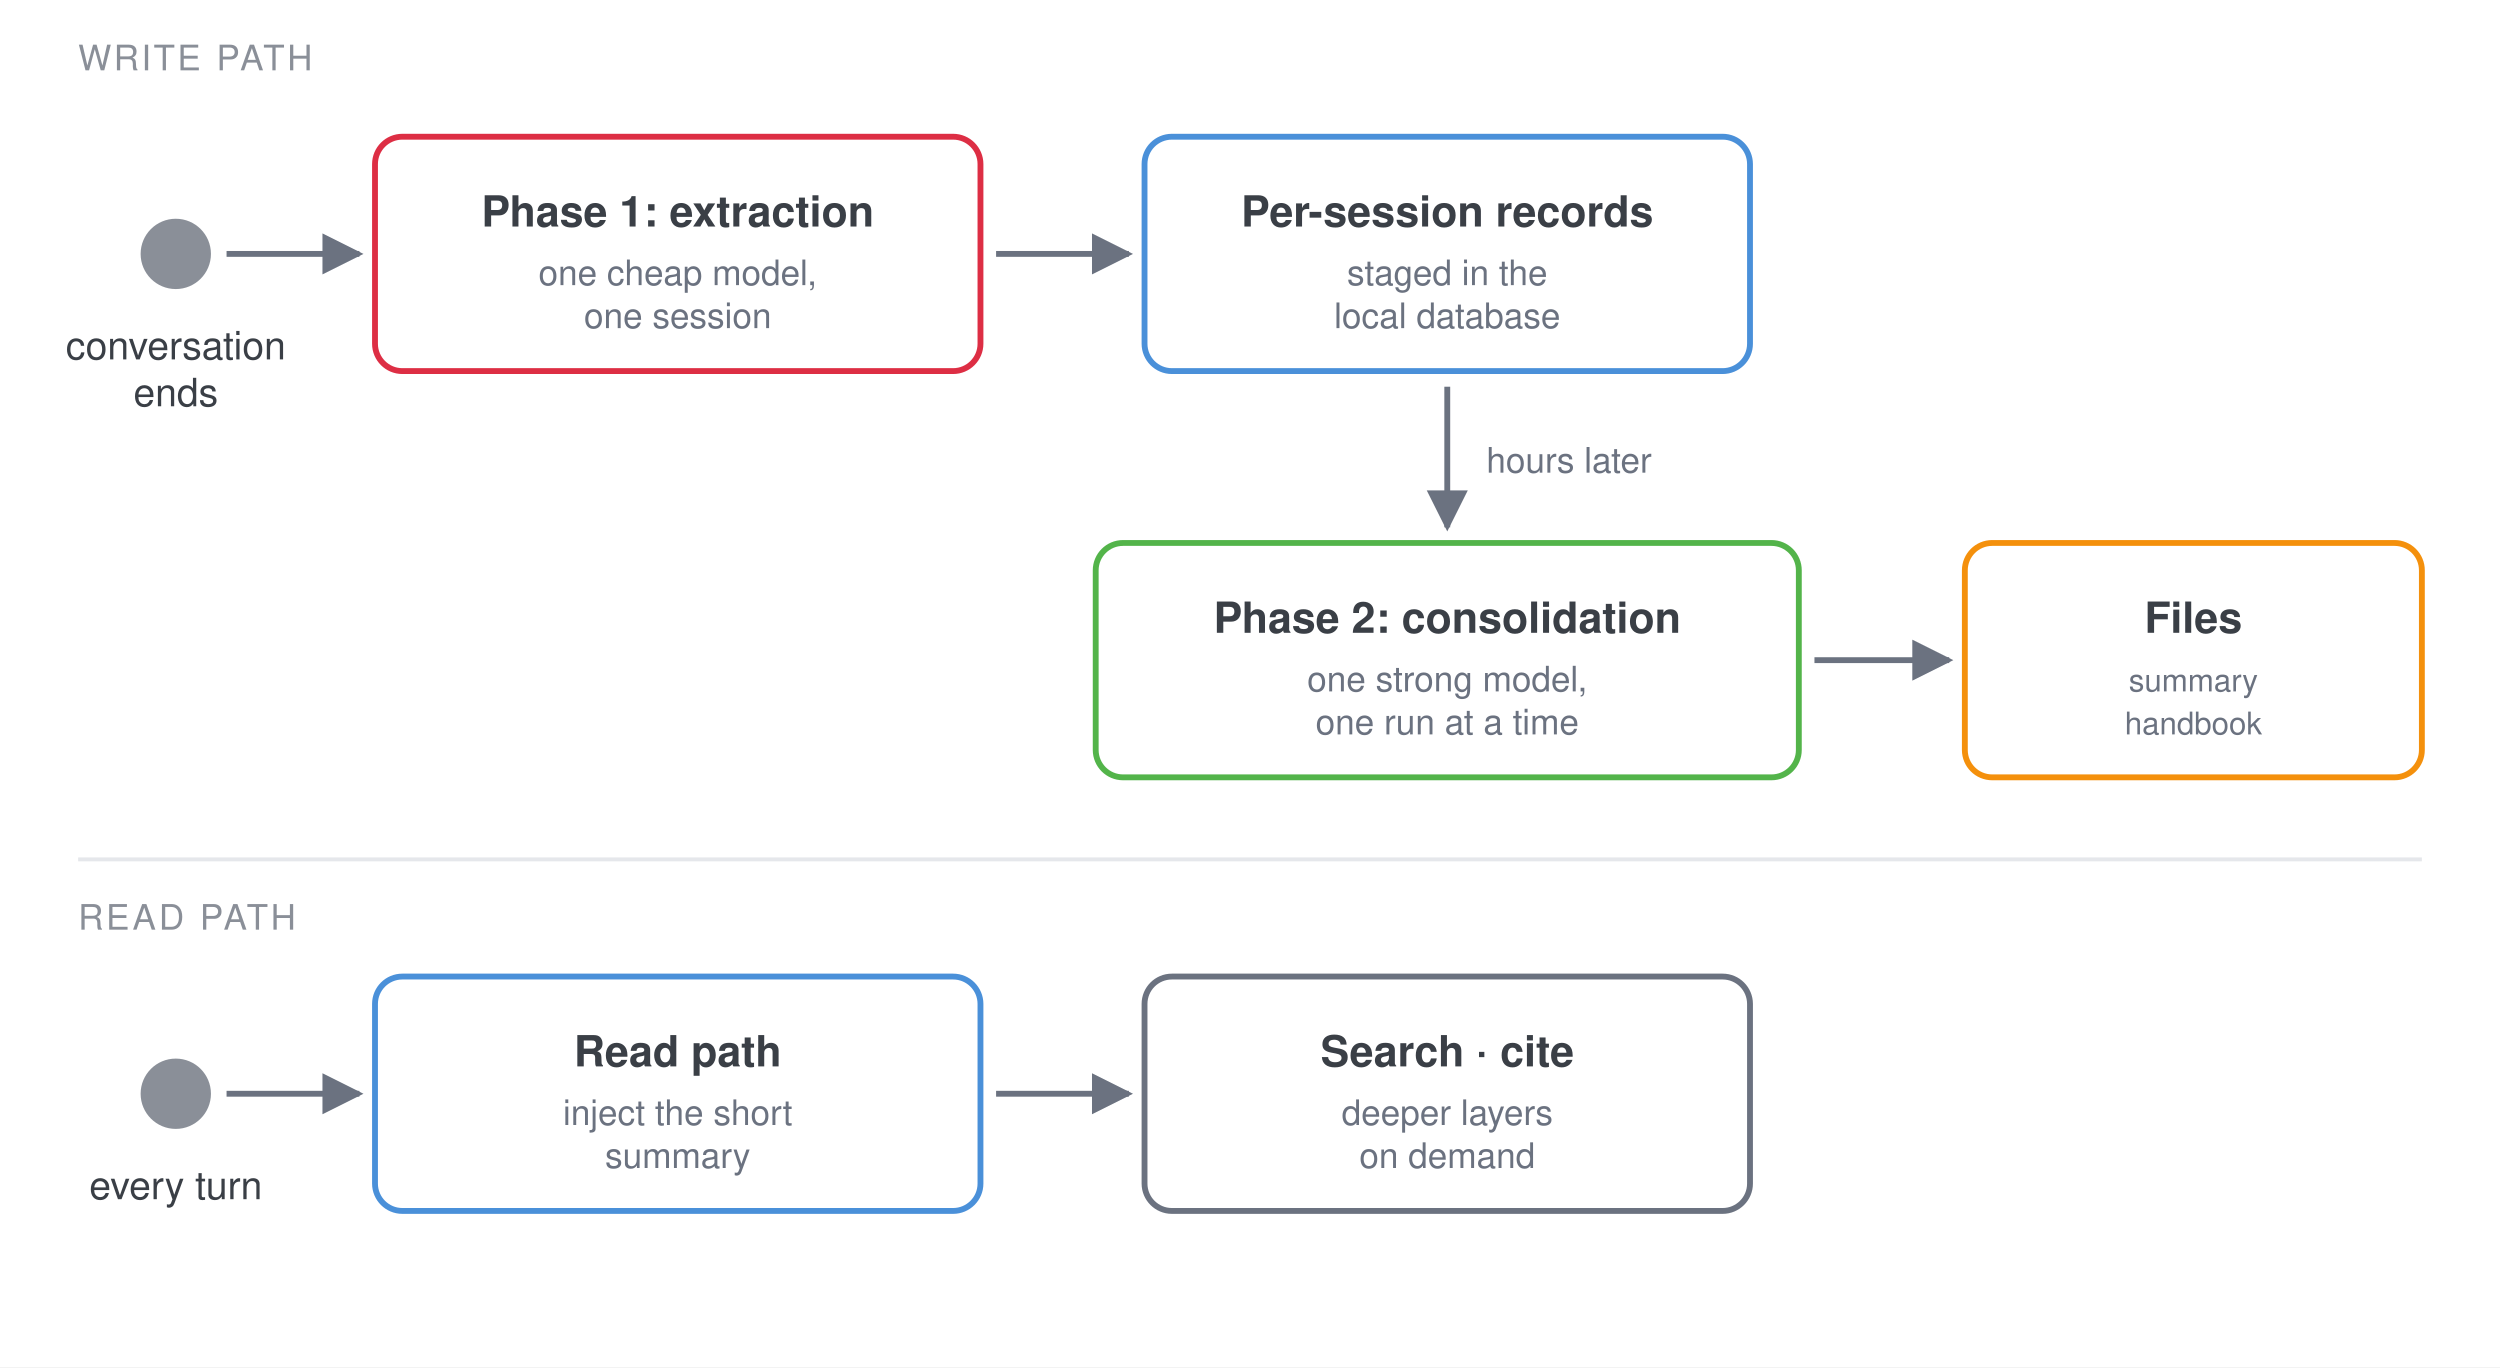
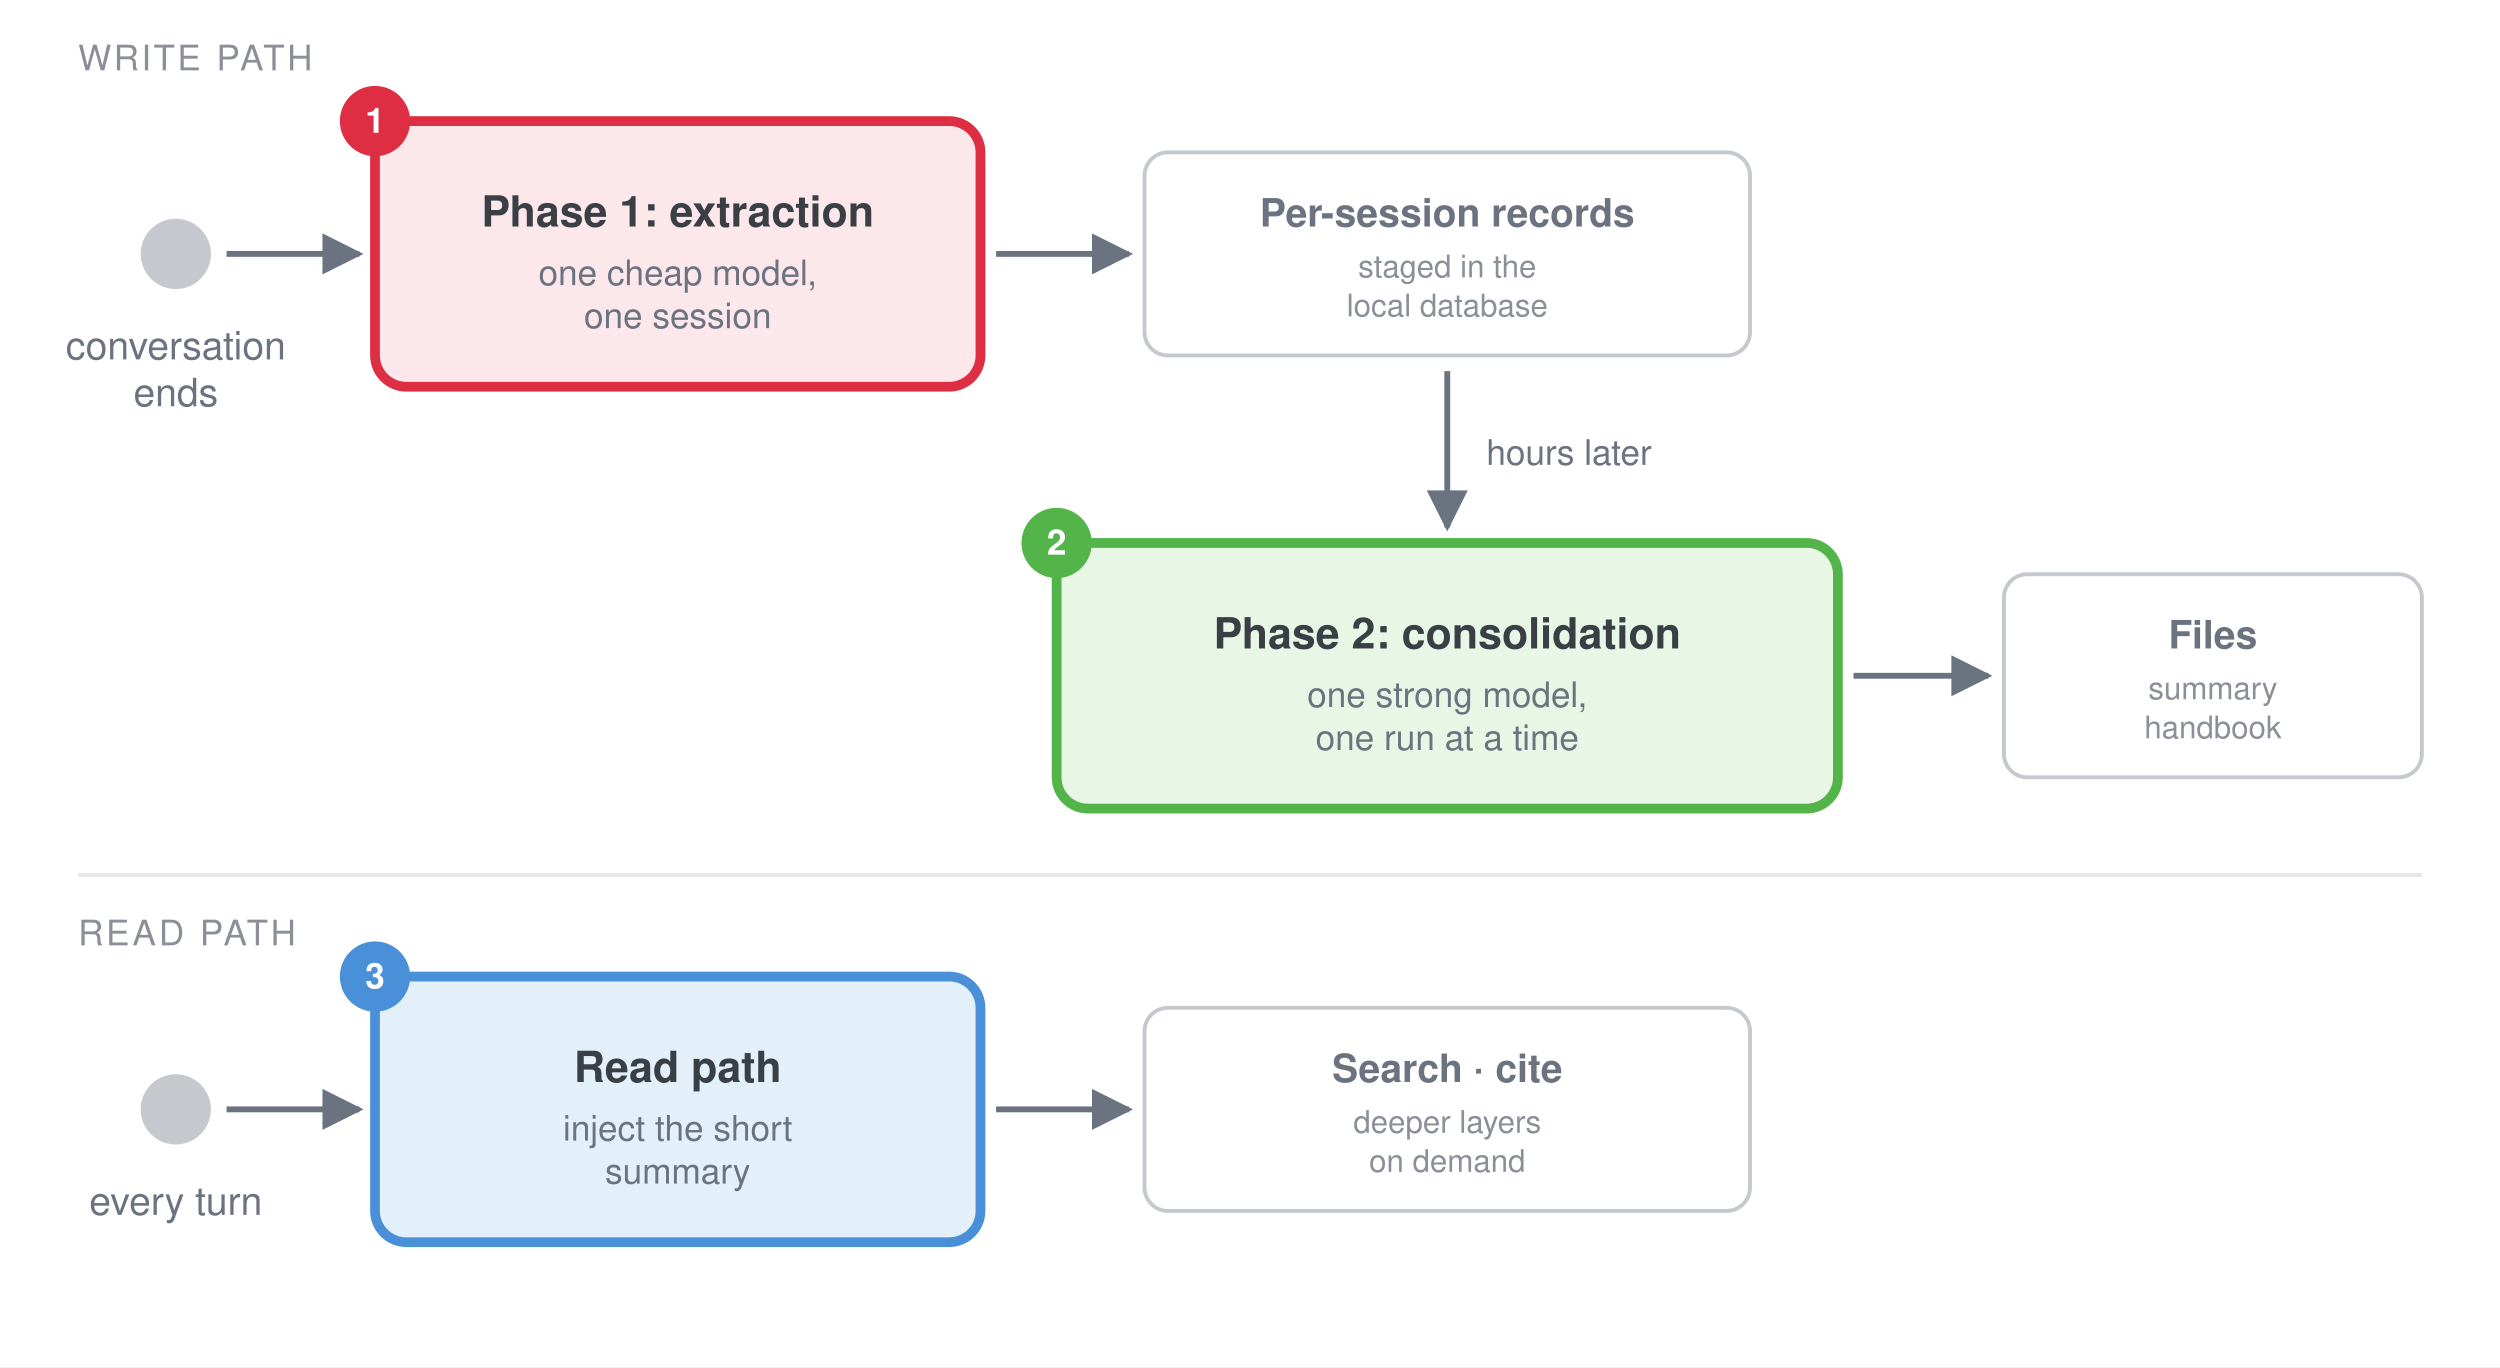
<svg xmlns="http://www.w3.org/2000/svg" width="1280" height="700" viewBox="0 0 1280 700" font-family="Helvetica, Arial, sans-serif">
  <defs>
    <marker id="farrow" viewBox="0 0 10 10" refX="9" refY="5" markerWidth="7" markerHeight="7" orient="auto-start-reverse">
      <path d="M 0 0 L 10 5 L 0 10 z" fill="#6b7280" />
    </marker>
  </defs>
  <rect width="1280" height="700" fill="#ffffff" />
  <text x="40" y="36" font-size="18" letter-spacing="1.5" fill="#8a8f98">WRITE PATH</text>
-   <circle cx="90" cy="130" r="18" fill="#8a8f98" />
-   <text x="90" y="184" text-anchor="middle" font-size="20" fill="#3a3f46">conversation</text>
-   <text x="90" y="208" text-anchor="middle" font-size="20" fill="#3a3f46">ends</text>
+   <circle cx="90" cy="130" r="18" fill="#c5c9ce" />
+   <text x="90" y="184" text-anchor="middle" font-size="20" fill="#6b7280">conversation</text>
+   <text x="90" y="208" text-anchor="middle" font-size="20" fill="#6b7280">ends</text>
  <line x1="116" y1="130" x2="184" y2="130" stroke="#6b7280" stroke-width="3" marker-end="url(#farrow)" />
-   <rect x="192" y="70" width="310" height="120" rx="14" fill="#ffffff" stroke="#DD2E44" stroke-width="3" />
+   <rect x="192" y="62" width="310" height="136" rx="16" fill="#FCE8EA" stroke="#DD2E44" stroke-width="5" />
+   <circle cx="192" cy="62" r="18" fill="#DD2E44" />
+   <text x="192" y="68" text-anchor="middle" font-size="18" font-weight="bold" fill="#ffffff">1</text>
  <text x="347" y="116" text-anchor="middle" font-size="22" font-weight="bold" fill="#3a3f46">Phase 1: extraction</text>
  <text x="347" y="146" text-anchor="middle" font-size="18" fill="#6b7280">one cheap model,</text>
  <text x="347" y="168" text-anchor="middle" font-size="18" fill="#6b7280">one session</text>
  <line x1="510" y1="130" x2="578" y2="130" stroke="#6b7280" stroke-width="3" marker-end="url(#farrow)" />
-   <rect x="586" y="70" width="310" height="120" rx="14" fill="#ffffff" stroke="#4A90D9" stroke-width="3" />
-   <text x="741" y="116" text-anchor="middle" font-size="22" font-weight="bold" fill="#3a3f46">Per-session records</text>
-   <text x="741" y="146" text-anchor="middle" font-size="18" fill="#6b7280">staged in the</text>
-   <text x="741" y="168" text-anchor="middle" font-size="18" fill="#6b7280">local database</text>
-   <line x1="741" y1="198" x2="741" y2="270" stroke="#6b7280" stroke-width="3" marker-end="url(#farrow)" />
-   <text x="761" y="242" font-size="18" fill="#6b7280">hours later</text>
-   <rect x="561" y="278" width="360" height="120" rx="14" fill="#ffffff" stroke="#53B44A" stroke-width="3" />
-   <text x="741" y="324" text-anchor="middle" font-size="22" font-weight="bold" fill="#3a3f46">Phase 2: consolidation</text>
-   <text x="741" y="354" text-anchor="middle" font-size="18" fill="#6b7280">one strong model,</text>
-   <text x="741" y="376" text-anchor="middle" font-size="18" fill="#6b7280">one run at a time</text>
-   <line x1="929" y1="338" x2="998" y2="338" stroke="#6b7280" stroke-width="3" marker-end="url(#farrow)" />
-   <rect x="1006" y="278" width="234" height="120" rx="14" fill="#ffffff" stroke="#F4900C" stroke-width="3" />
-   <text x="1123" y="324" text-anchor="middle" font-size="22" font-weight="bold" fill="#3a3f46">Files</text>
-   <text x="1123" y="354" text-anchor="middle" font-size="16" fill="#6b7280">summary</text>
-   <text x="1123" y="376" text-anchor="middle" font-size="16" fill="#6b7280">handbook</text>
-   <line x1="40" y1="440" x2="1240" y2="440" stroke="#e5e7eb" stroke-width="2" />
-   <text x="40" y="476" font-size="18" letter-spacing="1.5" fill="#8a8f98">READ PATH</text>
-   <circle cx="90" cy="560" r="18" fill="#8a8f98" />
-   <text x="90" y="614" text-anchor="middle" font-size="20" fill="#3a3f46">every turn</text>
-   <line x1="116" y1="560" x2="184" y2="560" stroke="#6b7280" stroke-width="3" marker-end="url(#farrow)" />
-   <rect x="192" y="500" width="310" height="120" rx="14" fill="#ffffff" stroke="#4A90D9" stroke-width="3" />
-   <text x="347" y="546" text-anchor="middle" font-size="22" font-weight="bold" fill="#3a3f46">Read path</text>
-   <text x="347" y="576" text-anchor="middle" font-size="18" fill="#6b7280">inject the short</text>
-   <text x="347" y="598" text-anchor="middle" font-size="18" fill="#6b7280">summary</text>
-   <line x1="510" y1="560" x2="578" y2="560" stroke="#6b7280" stroke-width="3" marker-end="url(#farrow)" />
-   <rect x="586" y="500" width="310" height="120" rx="14" fill="#ffffff" stroke="#6b7280" stroke-width="3" />
-   <text x="741" y="546" text-anchor="middle" font-size="22" font-weight="bold" fill="#3a3f46">Search · cite</text>
-   <text x="741" y="576" text-anchor="middle" font-size="18" fill="#6b7280">deeper layers</text>
-   <text x="741" y="598" text-anchor="middle" font-size="18" fill="#6b7280">on demand</text>
+   <rect x="586" y="78" width="310" height="104" rx="12" fill="#ffffff" stroke="#c5c9ce" stroke-width="2" />
+   <text x="741" y="116" text-anchor="middle" font-size="20" font-weight="bold" fill="#6b7280">Per-session records</text>
+   <text x="741" y="142" text-anchor="middle" font-size="16" fill="#8a8f98">staged in the</text>
+   <text x="741" y="162" text-anchor="middle" font-size="16" fill="#8a8f98">local database</text>
+   <line x1="741" y1="190" x2="741" y2="270" stroke="#6b7280" stroke-width="3" marker-end="url(#farrow)" />
+   <text x="761" y="238" font-size="18" fill="#6b7280">hours later</text>
+   <rect x="541" y="278" width="400" height="136" rx="16" fill="#E8F6E6" stroke="#53B44A" stroke-width="5" />
+   <circle cx="541" cy="278" r="18" fill="#53B44A" />
+   <text x="541" y="284" text-anchor="middle" font-size="18" font-weight="bold" fill="#ffffff">2</text>
+   <text x="741" y="332" text-anchor="middle" font-size="22" font-weight="bold" fill="#3a3f46">Phase 2: consolidation</text>
+   <text x="741" y="362" text-anchor="middle" font-size="18" fill="#6b7280">one strong model,</text>
+   <text x="741" y="384" text-anchor="middle" font-size="18" fill="#6b7280">one run at a time</text>
+   <line x1="949" y1="346" x2="1018" y2="346" stroke="#6b7280" stroke-width="3" marker-end="url(#farrow)" />
+   <rect x="1026" y="294" width="214" height="104" rx="12" fill="#ffffff" stroke="#c5c9ce" stroke-width="2" />
+   <text x="1133" y="332" text-anchor="middle" font-size="20" font-weight="bold" fill="#6b7280">Files</text>
+   <text x="1133" y="358" text-anchor="middle" font-size="16" fill="#8a8f98">summary</text>
+   <text x="1133" y="378" text-anchor="middle" font-size="16" fill="#8a8f98">handbook</text>
+   <line x1="40" y1="448" x2="1240" y2="448" stroke="#e5e7eb" stroke-width="2" />
+   <text x="40" y="484" font-size="18" letter-spacing="1.5" fill="#8a8f98">READ PATH</text>
+   <circle cx="90" cy="568" r="18" fill="#c5c9ce" />
+   <text x="90" y="622" text-anchor="middle" font-size="20" fill="#6b7280">every turn</text>
+   <line x1="116" y1="568" x2="184" y2="568" stroke="#6b7280" stroke-width="3" marker-end="url(#farrow)" />
+   <rect x="192" y="500" width="310" height="136" rx="16" fill="#E3F0FA" stroke="#4A90D9" stroke-width="5" />
+   <circle cx="192" cy="500" r="18" fill="#4A90D9" />
+   <text x="192" y="506" text-anchor="middle" font-size="18" font-weight="bold" fill="#ffffff">3</text>
+   <text x="347" y="554" text-anchor="middle" font-size="22" font-weight="bold" fill="#3a3f46">Read path</text>
+   <text x="347" y="584" text-anchor="middle" font-size="18" fill="#6b7280">inject the short</text>
+   <text x="347" y="606" text-anchor="middle" font-size="18" fill="#6b7280">summary</text>
+   <line x1="510" y1="568" x2="578" y2="568" stroke="#6b7280" stroke-width="3" marker-end="url(#farrow)" />
+   <rect x="586" y="516" width="310" height="104" rx="12" fill="#ffffff" stroke="#c5c9ce" stroke-width="2" />
+   <text x="741" y="554" text-anchor="middle" font-size="20" font-weight="bold" fill="#6b7280">Search · cite</text>
+   <text x="741" y="580" text-anchor="middle" font-size="16" fill="#8a8f98">deeper layers</text>
+   <text x="741" y="600" text-anchor="middle" font-size="16" fill="#8a8f98">on demand</text>
</svg>
